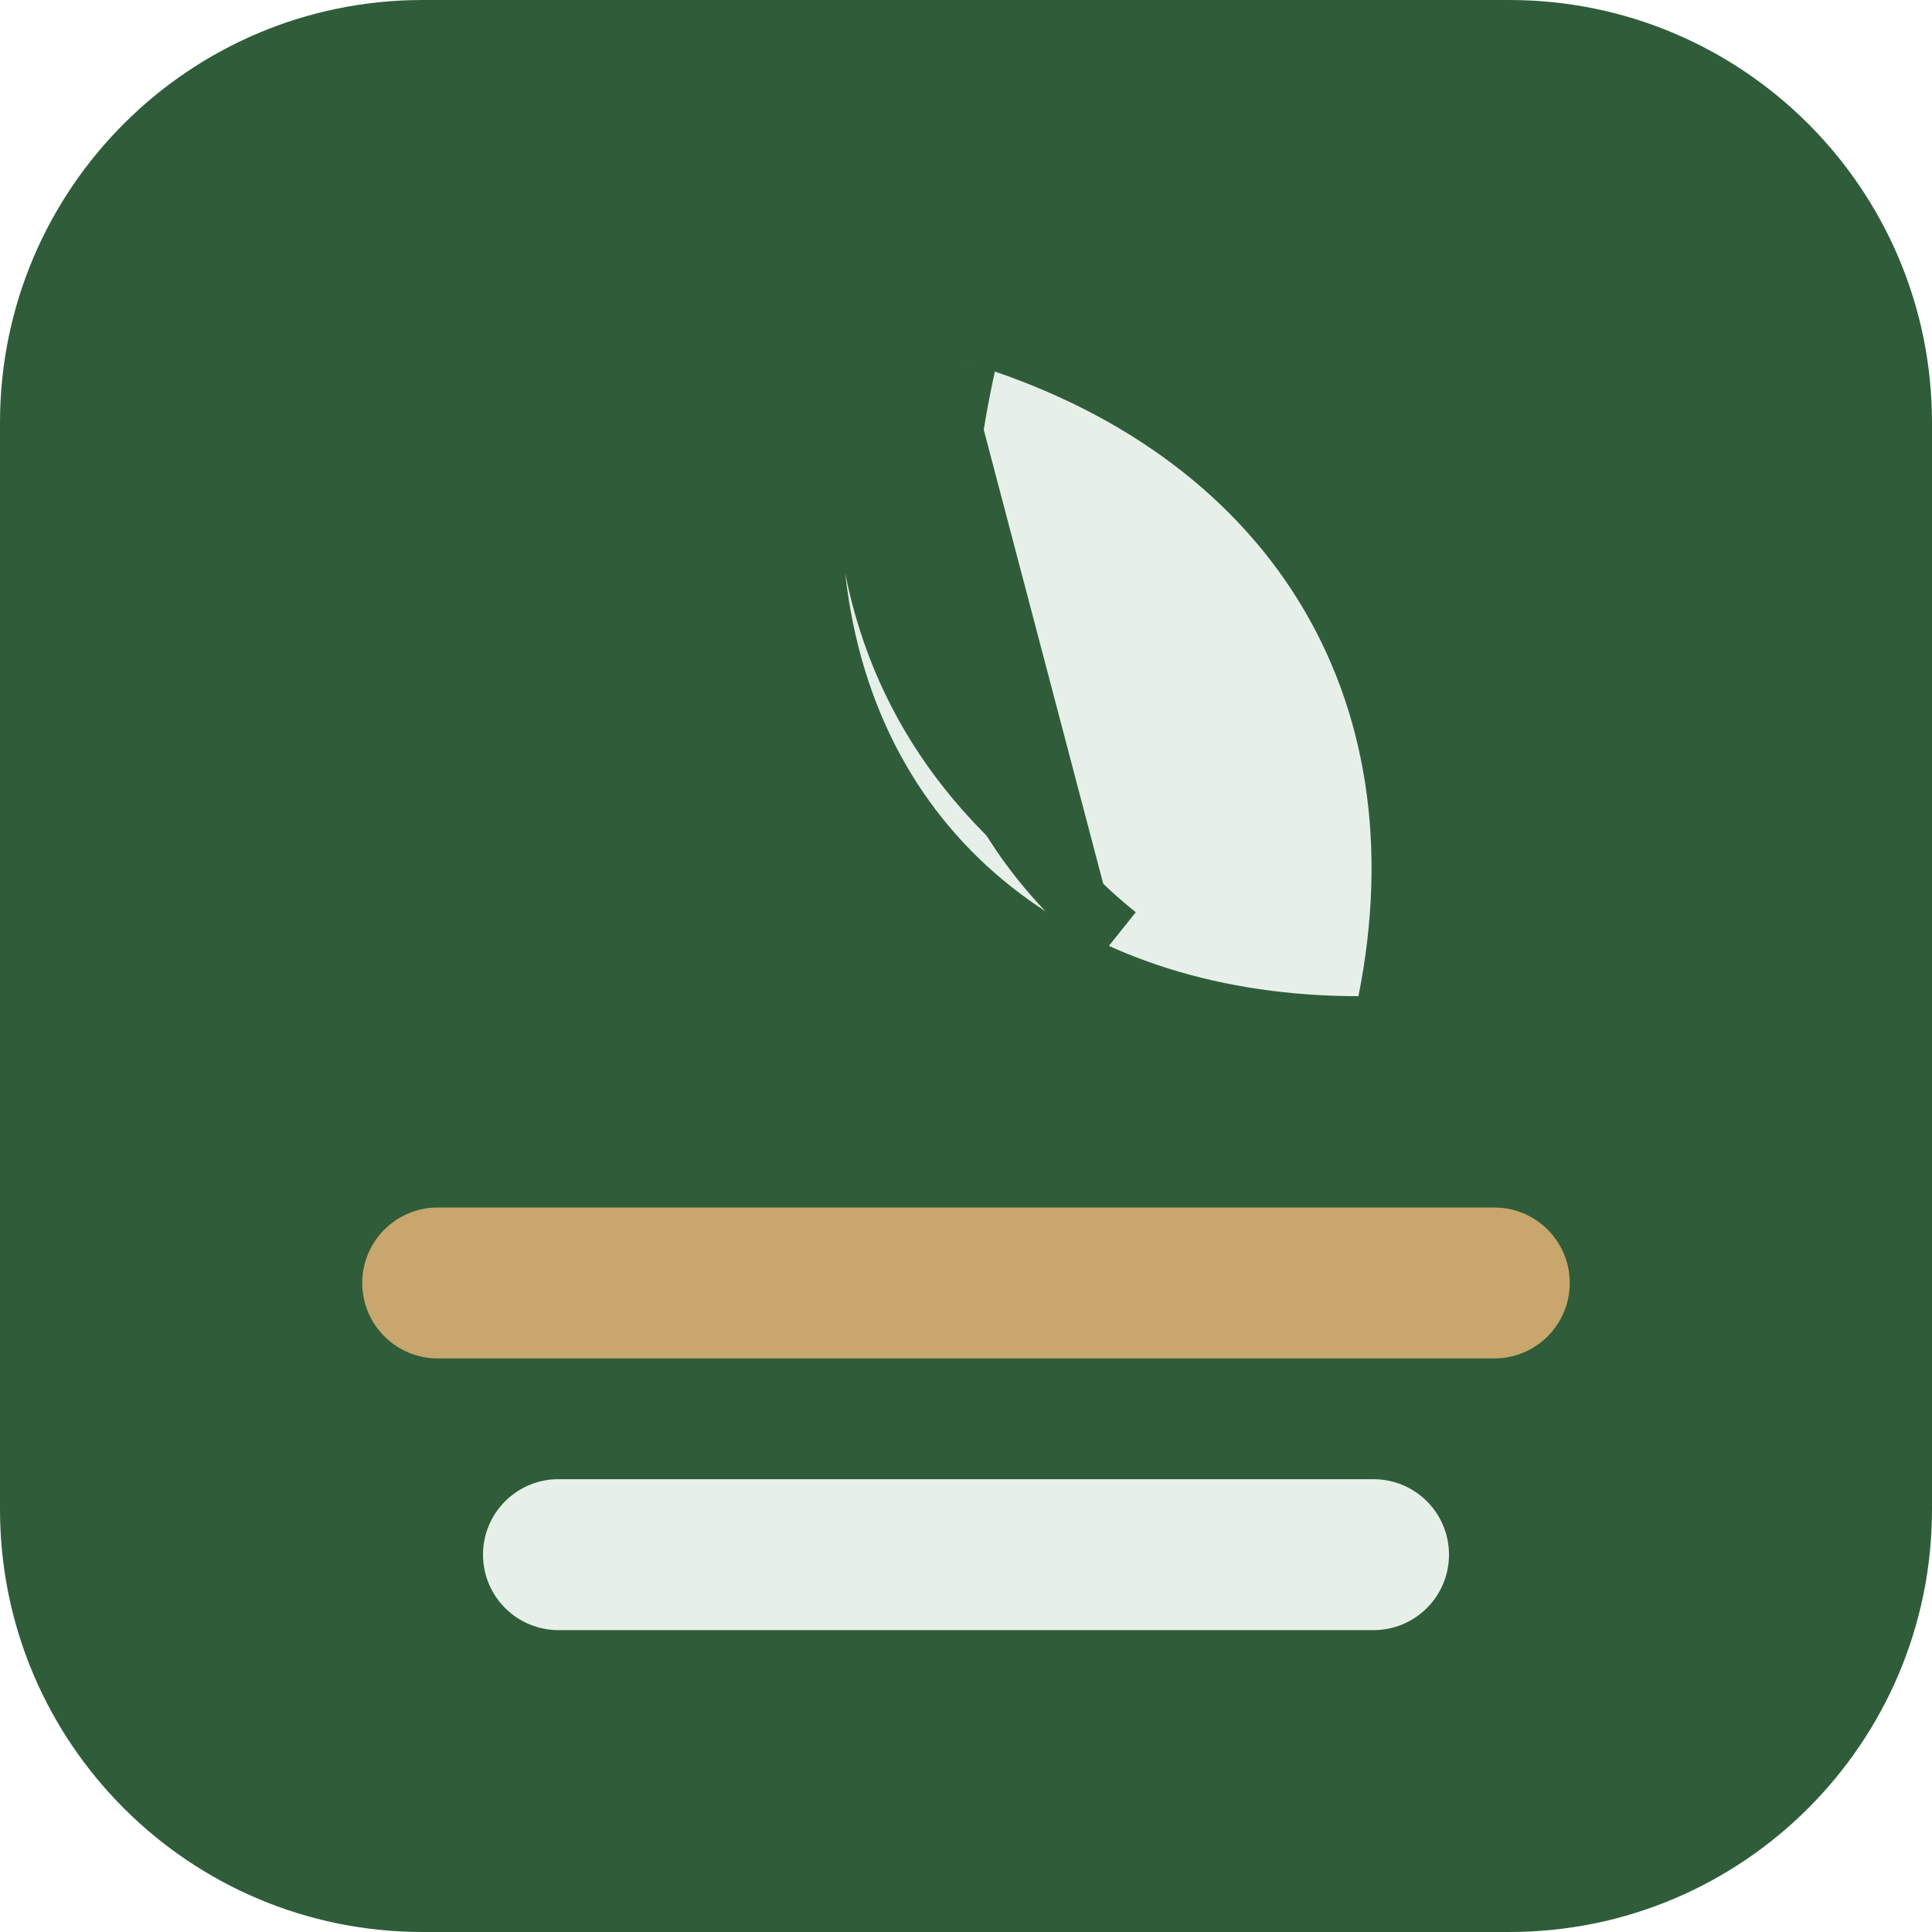
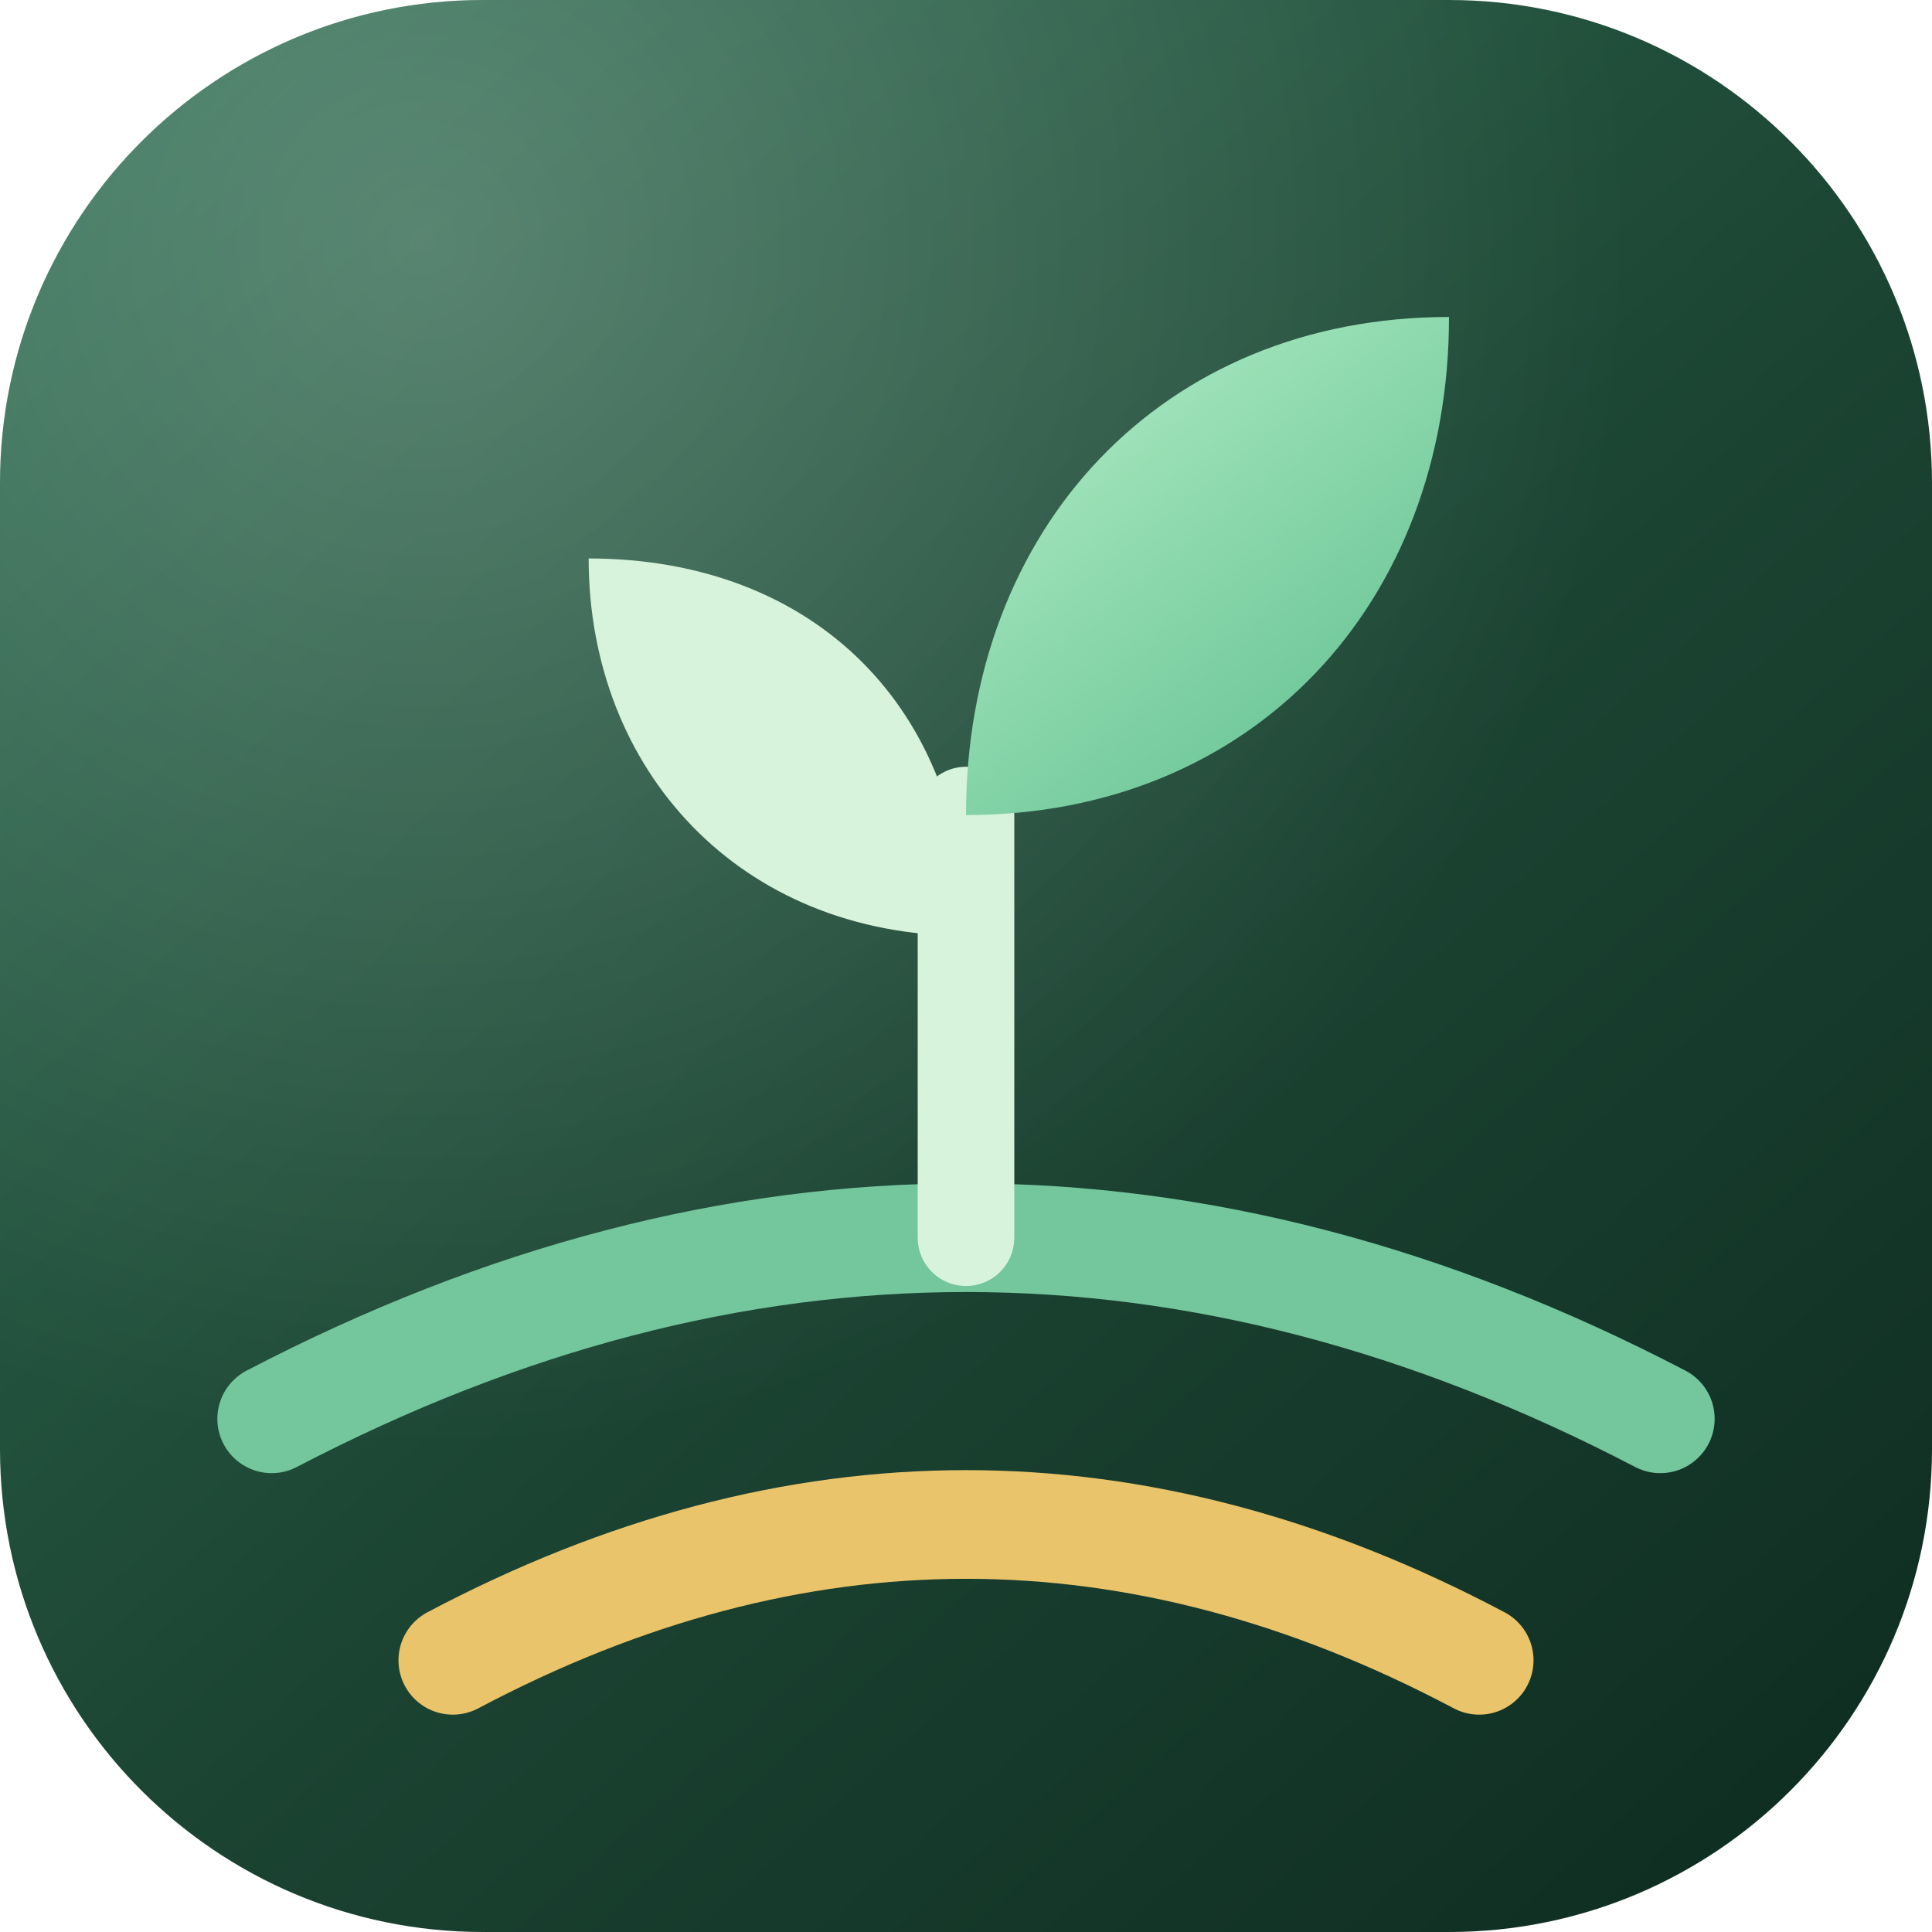
<svg xmlns="http://www.w3.org/2000/svg" viewBox="0 0 64 64" role="img" aria-label="AgroCrew">
-   <rect width="64" height="64" rx="14" fill="#2F5D3A" />
-   <path d="M32 12c10 3 15 11 13 21-9 0-16-5-17-14 1 5 4 9 9 12" fill="#E6F0E8" />
-   <path d="M32 12c-2 9 0 15 5 19" fill="none" stroke="#2F5D3A" stroke-width="2" />
-   <rect x="12" y="40" width="40" height="5" rx="2.5" fill="#C9A66B" />
-   <rect x="16" y="49" width="32" height="5" rx="2.5" fill="#E6F0E8" />
+   <defs>
+     <linearGradient id="ac-fondo" x1="6" y1="4" x2="58" y2="62" gradientUnits="userSpaceOnUse">
+       <stop offset="0" stop-color="#2D6A4F" />
+       <stop offset="0.55" stop-color="#1B4332" />
+       <stop offset="1" stop-color="#0F2E22" />
+     </linearGradient>
+     <linearGradient id="ac-hoja" x1="32" y1="10" x2="48" y2="30" gradientUnits="userSpaceOnUse">
+       <stop offset="0" stop-color="#B7F0C8" />
+       <stop offset="1" stop-color="#52B788" />
+     </linearGradient>
+     <radialGradient id="ac-brillo" cx="14" cy="8" r="40" gradientUnits="userSpaceOnUse">
+       <stop offset="0" stop-color="#FFFFFF" stop-opacity="0.22" />
+       <stop offset="1" stop-color="#FFFFFF" stop-opacity="0" />
+     </radialGradient>
+   </defs>
+   <rect width="64" height="64" rx="16" fill="url(#ac-fondo)" />
+   <rect width="64" height="64" rx="16" fill="url(#ac-brillo)" />
+   <path d="M9 47 Q32 35 55 47" fill="none" stroke="#74C69D" stroke-width="3.6" stroke-linecap="round" />
+   <path d="M15 55 Q32 46 49 55" fill="none" stroke="#E9C46A" stroke-width="3.6" stroke-linecap="round" />
+   <path d="M32 41 V27" fill="none" stroke="#D8F3DC" stroke-width="3.2" stroke-linecap="round" />
+   <path d="M32 31 C24.5 31 19.5 25.5 19.5 18.5 C27 18.5 32 23.5 32 31 Z" fill="#D8F3DC" />
+   <path d="M32 27 C32 17.5 38.5 10.5 48 10.5 C48 20 41.5 27 32 27 Z" fill="url(#ac-hoja)" />
</svg>
